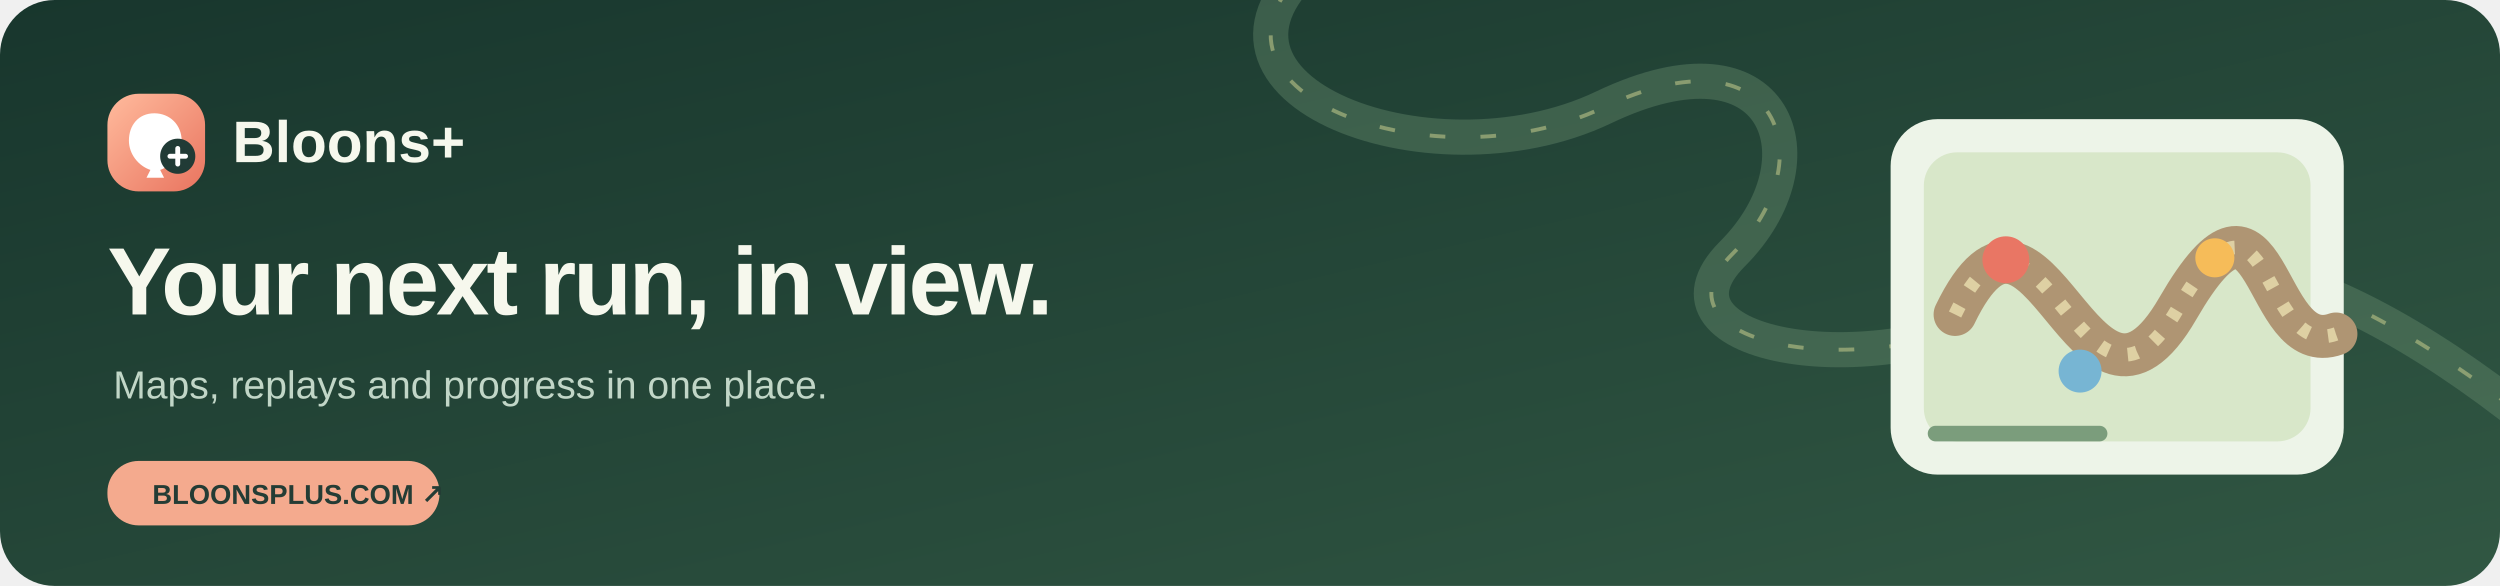
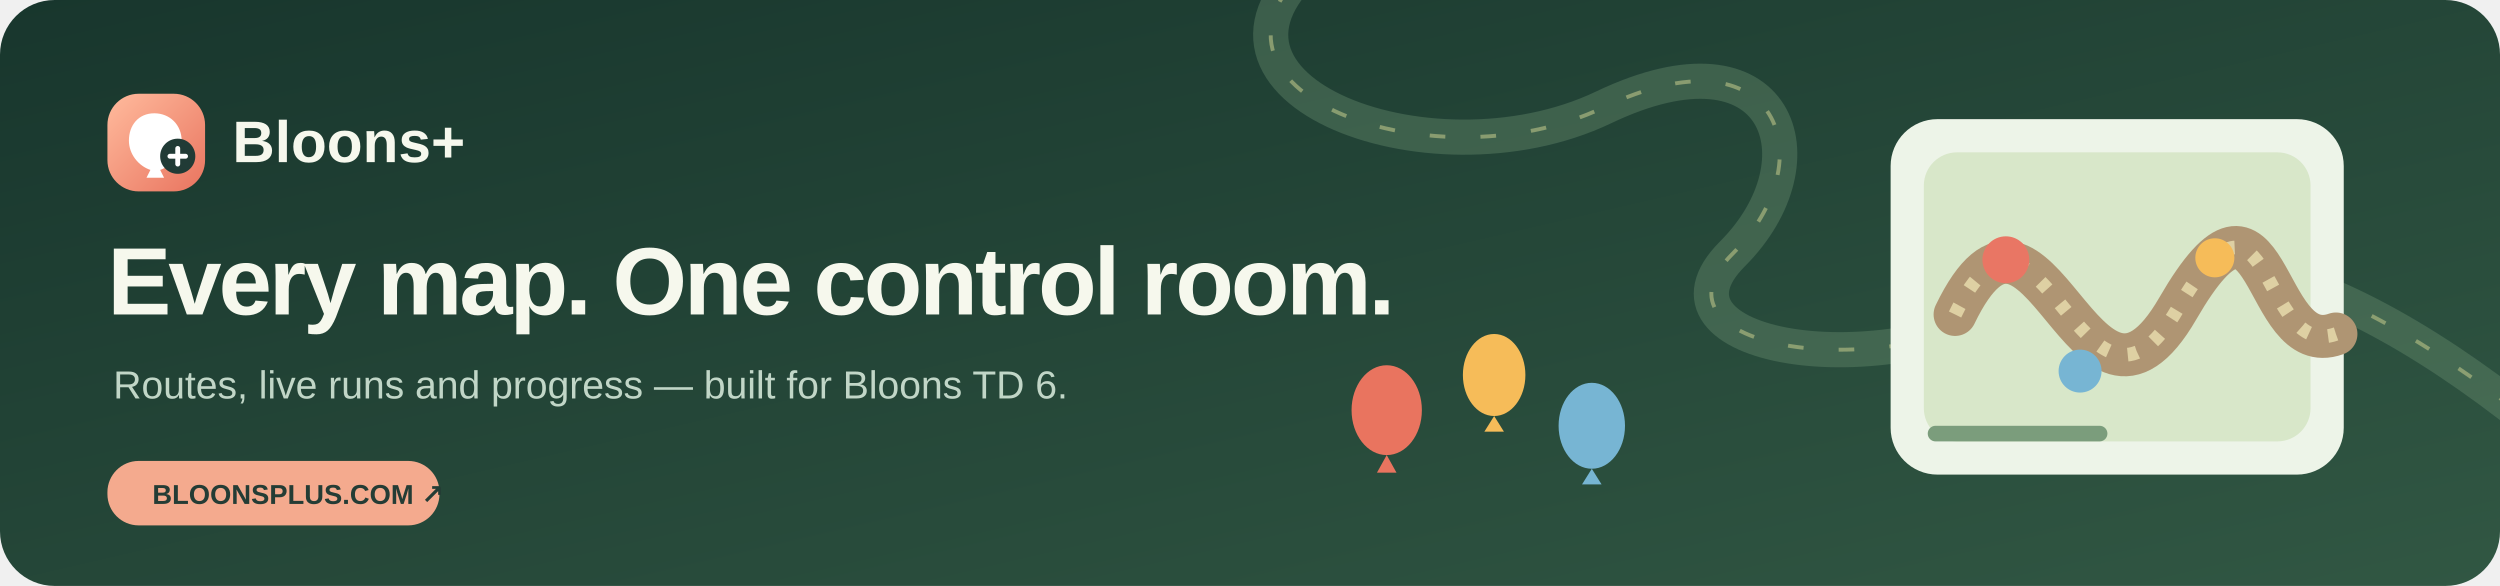
<svg xmlns="http://www.w3.org/2000/svg" width="1280" height="300" viewBox="0 0 1280 300" role="img" aria-labelledby="title desc">
  <defs>
    <linearGradient id="bg" x2="1" y2="1">
      <stop stop-color="#18362d" />
      <stop offset="1" stop-color="#315743" />
    </linearGradient>
    <linearGradient id="balloon" x2="1" y2="1">
      <stop stop-color="#ffbb9d" />
      <stop offset="1" stop-color="#e9745f" />
    </linearGradient>
  </defs>
  <rect width="1280" height="300" rx="28" fill="url(#bg)" />
  <path d="M678-24C591 43 731 98 821 55s114 27 66 75 75 70 154 23 179-9 299 101" fill="none" stroke="#6b9072" stroke-width="18" stroke-linecap="round" opacity=".38" />
  <path d="M678-24C591 43 731 98 821 55s114 27 66 75 75 70 154 23 179-9 299 101" fill="none" stroke="#b0bb82" stroke-width="2" stroke-dasharray="8 18" opacity=".65" />
  <g transform="translate(55 48)">
    <rect width="50" height="50" rx="16" fill="url(#balloon)" />
    <path d="M24 10C16 10 11 16 11 24c0 7 5 13 11 15l-2 4h9l-2-4c6-2 11-8 11-15 0-8-6-14-14-14Z" fill="#fff" />
    <circle cx="36" cy="32" r="9" fill="#213b36" />
    <path d="M36 28v8m-4-4h8" stroke="#fff" stroke-width="2.5" stroke-linecap="round" />
  </g>
  <text x="119" y="83" fill="#f6f8ed" font-family="Manrope,Segoe UI,Arial,sans-serif" font-size="30" font-weight="800">Bloons+</text>
-   <text x="55" y="161" fill="#f6f8ed" font-family="Manrope,Segoe UI,Arial,sans-serif" font-size="49" font-weight="800" letter-spacing="-1.5">Your next run, in view.</text>
-   <text x="58" y="204" fill="#c1d6c7" font-family="DM Sans,Segoe UI,Arial,sans-serif" font-size="20">Maps, replays and progress in one place.</text>
+   <text x="55" y="161" fill="#f6f8ed" font-family="Manrope,Segoe UI,Arial,sans-serif" font-size="49" font-weight="800" letter-spacing="-1.5">Every map. One control room.</text>
+   <text x="58" y="204" fill="#c1d6c7" font-family="DM Sans,Segoe UI,Arial,sans-serif" font-size="20">Routes, live runs and progress — built for Bloons TD 6.</text>
  <rect x="55" y="236" width="170" height="33" rx="16" fill="#f4aa8e" />
  <text x="78" y="258" fill="#243c35" font-family="Segoe UI,Arial,sans-serif" font-size="14" font-weight="700">BLOONSPLUS.COM ↗</text>
  <g transform="translate(968 61)">
    <rect width="232" height="182" rx="24" fill="#edf4e8" />
    <rect x="17" y="17" width="198" height="148" rx="17" fill="#d8e7c9" />
    <path d="M33 100c43-89 66 80 114-3s42 27 81 13" fill="none" stroke="#af9573" stroke-width="22" stroke-linecap="round" />
    <path d="M33 100c43-89 66 80 114-3s42 27 81 13" fill="none" stroke="#ded0a3" stroke-width="7" stroke-dasharray="5 10" />
    <circle cx="59" cy="72" r="12" fill="#e97664" />
    <circle cx="166" cy="71" r="10" fill="#f6bc59" />
    <circle cx="97" cy="129" r="11" fill="#77b5d3" />
    <rect x="19" y="157" width="92" height="8" rx="4" fill="#7b9d7c" />
  </g>
+   <g transform="translate(710 210)">
+     <ellipse cx="0" cy="0" rx="18" ry="23" fill="#e9745f" />
+     <path d="m0 23-5 9h10Z" fill="#e9745f" />
+     <ellipse cx="55" cy="-18" rx="16" ry="21" fill="#f6bc59" />
+     <path d="m55 3-5 8h10Z" fill="#f6bc59" />
+     <ellipse cx="105" cy="8" rx="17" ry="22" fill="#77b5d3" />
+     <path d="m105 30-5 8h10Z" fill="#77b5d3" />
+   </g>
</svg>
